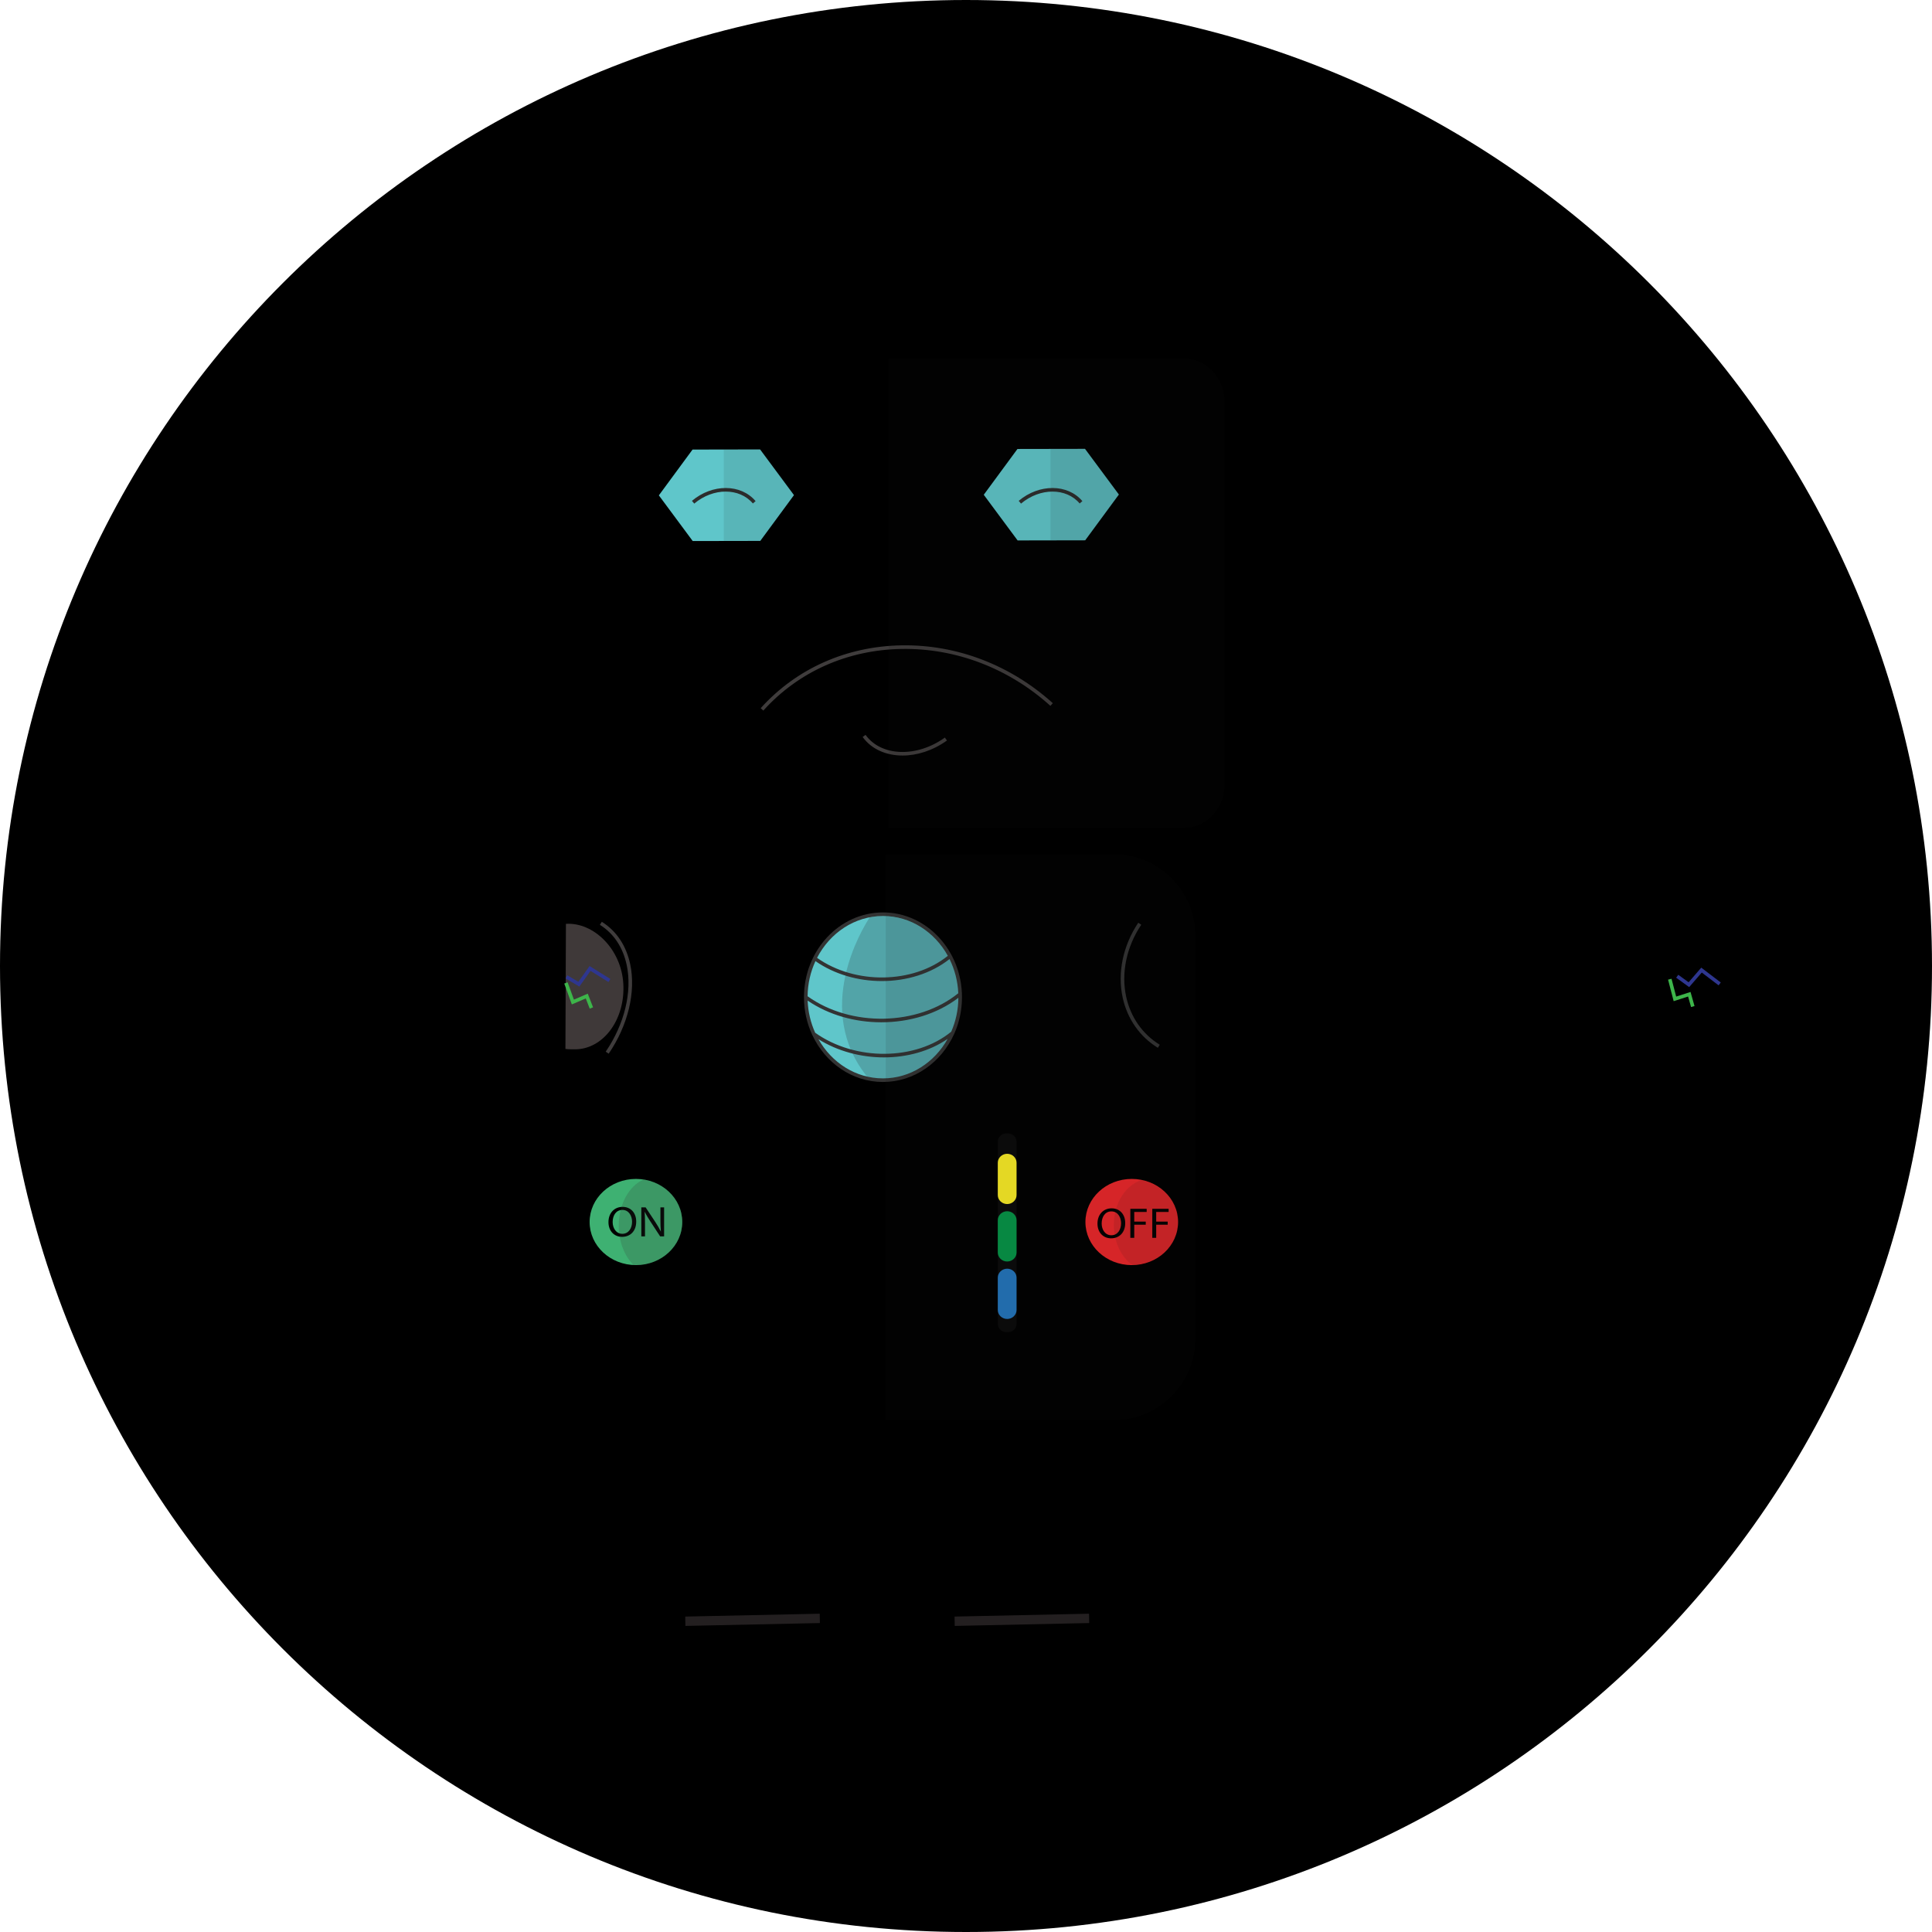
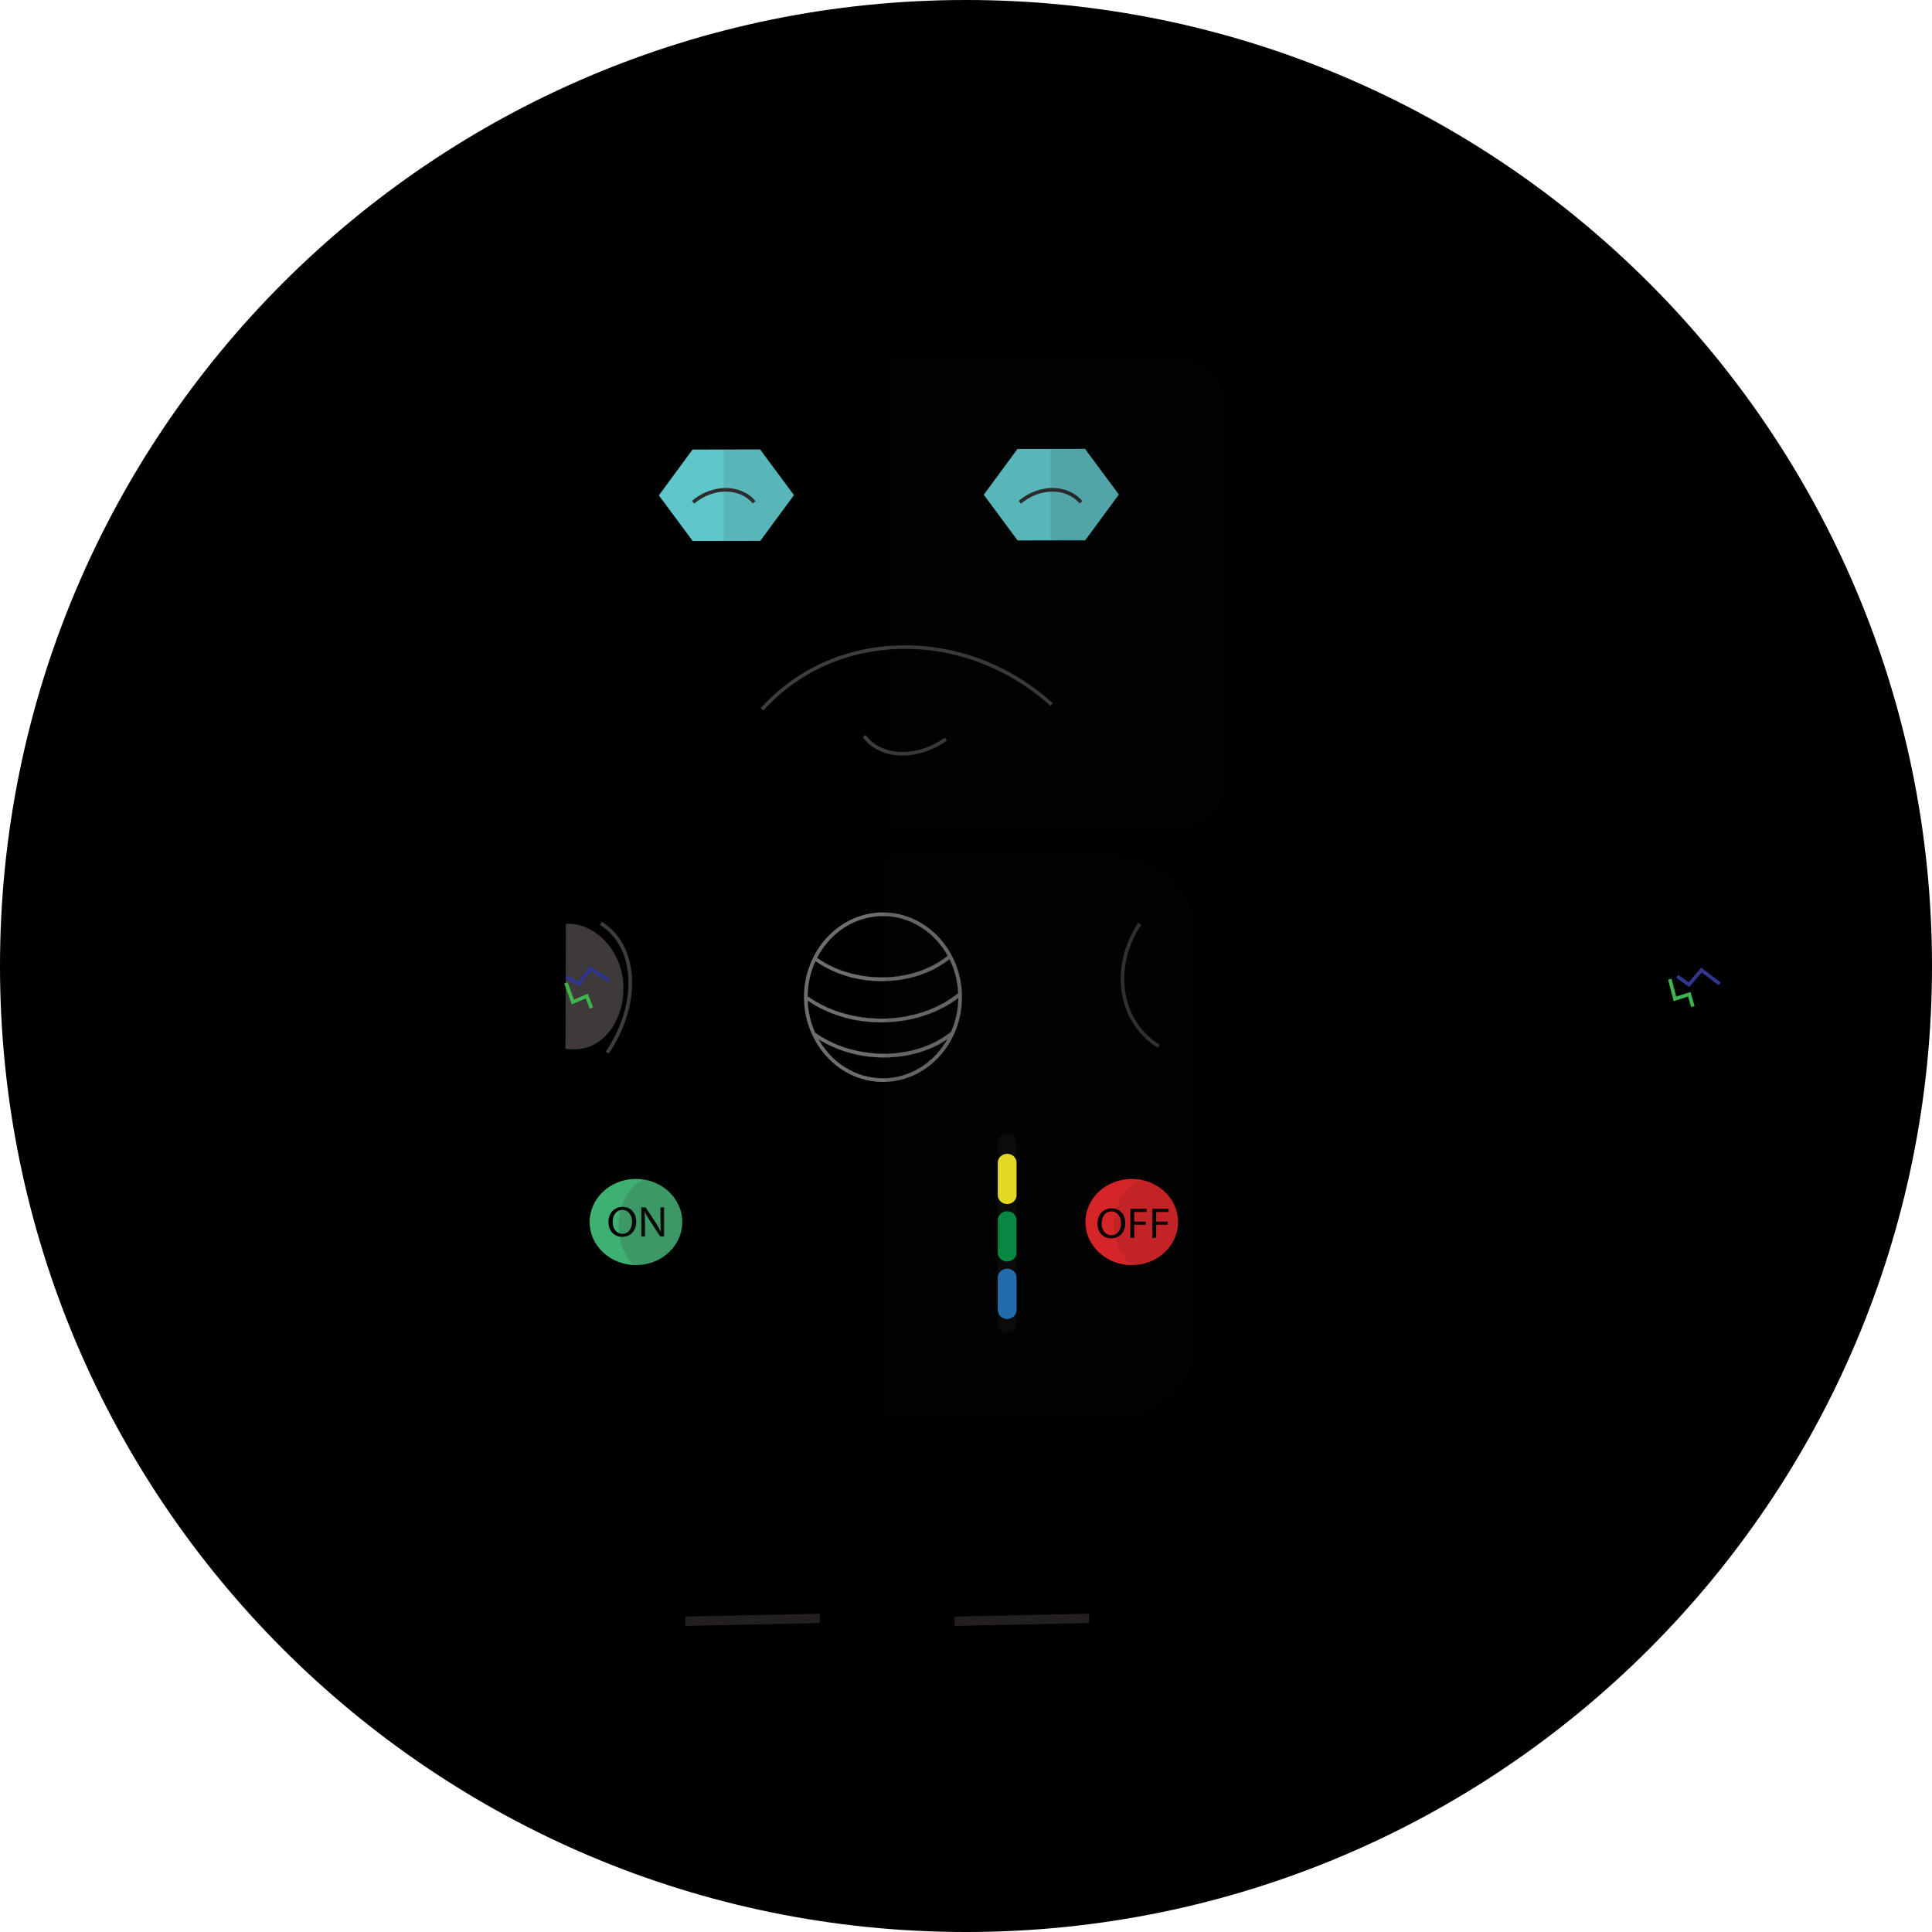
<svg xmlns="http://www.w3.org/2000/svg" enable-background="new 0 0 512 512" height="512px" version="1.1" viewBox="0 0 512 512" width="512px" xml:space="preserve">
  <filter id="darker">
    <feComponentTransfer>
      <feFuncR type="linear" slope="0.75" />
      <feFuncG type="linear" slope="0.75" />
      <feFuncB type="linear" slope="0.75" />
    </feComponentTransfer>
  </filter>
  <filter id="lighter">
    <feComponentTransfer>
      <feFuncR type="linear" slope="2" />
      <feFuncG type="linear" slope="2" />
      <feFuncB type="linear" slope="2" />
+     </feComponentTransfer>
+   </filter>
+   <filter id="lighter2">
+     <feComponentTransfer>
+       <feFuncR type="linear" slope="5" />
+       <feFuncG type="linear" slope="5" />
+       <feFuncB type="linear" slope="5" />
    </feComponentTransfer>
  </filter>
  <g id="Background" class="background">
    <circle cx="256" cy="256" id="Background_1_" r="256" />
  </g>
  <g id="Shadow">
    <path d="M244.698,424.587c-92.647,0.608-167.664,4.548-167.554,8.801c0.109,4.252,75.303,7.205,167.951,6.598   c92.646-0.609,167.663-4.548,167.553-8.801C412.538,426.933,337.345,423.979,244.698,424.587z" opacity="0.14" />
    <path d="M449.885,167.451l-0.818,9.215L433.9,148.351l-8.127-0.835l-34.941,55.717l-74.053-106.56l-29.131,7.87   l-36.692-45.961l-4.26,5.222c0,0,0.001,0,0.004,0c0.004,0,0.007,0,0.011,0c0.003,0,0.005,0,0.009,0c0.008,0,0.015,0,0.021,0.001   c0.005,0,0.01,0,0.014,0.001c0.007,0,0.014,0,0.02,0.001c0.012,0,0.024,0.001,0.038,0.002c0.021,0.001,0.041,0.002,0.062,0.003   c0.01,0,0.021,0.001,0.031,0.001c0.012,0,0.023,0.001,0.035,0.002c0.023,0.001,0.046,0.002,0.07,0.004c0.002,0,0.004,0,0.005,0   c0.054,0.003,0.114,0.006,0.179,0.01c0.02,0.001,0.037,0.002,0.057,0.003c0.066,0.003,0.139,0.007,0.215,0.012   c0.09,0.004,0.177,0.009,0.263,0.014c0.021,0.001,0.042,0.002,0.063,0.003c0.05,0.003,0.101,0.005,0.148,0.008   c0.09,0.005,0.183,0.01,0.277,0.015c0.069,0.004,0.139,0.008,0.206,0.011c0.104,0.005,0.208,0.011,0.314,0.017   c0.084,0.004,0.167,0.009,0.247,0.013c0.034,0.002,0.069,0.003,0.104,0.005c0.047,0.002,0.094,0.005,0.141,0.008   c0.067,0.003,0.135,0.007,0.203,0.011c0.008,0,0.016,0.001,0.023,0.001c0.029,0.001,0.059,0.003,0.088,0.004   c0.033,0.002,0.066,0.004,0.098,0.005c0.043,0.002,0.085,0.004,0.127,0.007c0.059,0.003,0.117,0.006,0.174,0.009   c0.054,0.003,0.107,0.006,0.161,0.009c0.103,0.005,0.2,0.011,0.292,0.016c0.037,0.002,0.072,0.004,0.107,0.006   c0.029,0.001,0.059,0.003,0.087,0.004c0.014,0.001,0.026,0.001,0.04,0.002c0.089,0.004,0.171,0.009,0.248,0.013   c0.069,0.003,0.136,0.007,0.199,0.011c0.047,0.002,0.091,0.005,0.133,0.007c0.039,0.002,0.078,0.004,0.114,0.006   c0.017,0.001,0.033,0.002,0.05,0.002c0.016,0.001,0.031,0.002,0.046,0.002c0.021,0.001,0.04,0.002,0.06,0.003   c0.006,0,0.01,0,0.016,0.001c0.011,0,0.021,0.001,0.031,0.001c0.025,0.001,0.05,0.003,0.071,0.004s0.04,0.002,0.058,0.003   c0.018,0.001,0.033,0.002,0.047,0.002c0.014,0.001,0.024,0.001,0.033,0.002c0.018,0.001,0.027,0.001,0.031,0.002   c-0.004,0-0.014-0.001-0.031-0.002c-0.009,0-0.02-0.001-0.033-0.002c-0.014,0-0.029-0.001-0.047-0.002   c-0.018,0-0.036-0.002-0.058-0.003s-0.046-0.002-0.071-0.004c-0.01,0-0.021-0.001-0.031-0.001c-0.006,0-0.01,0-0.016-0.001   c-0.02-0.001-0.039-0.002-0.06-0.003c-0.015,0-0.03-0.001-0.046-0.002c-0.017,0-0.033-0.001-0.05-0.002   c-0.036-0.002-0.075-0.004-0.114-0.006c-0.042-0.002-0.086-0.004-0.133-0.007c-0.063-0.003-0.13-0.007-0.199-0.011   c-0.077-0.004-0.159-0.009-0.248-0.013c-0.014-0.001-0.026-0.001-0.04-0.002c-0.028-0.001-0.058-0.003-0.087-0.004   c-0.035-0.002-0.07-0.004-0.107-0.006c-0.092-0.005-0.189-0.01-0.292-0.016c-0.054-0.003-0.107-0.006-0.161-0.009   c-0.057-0.003-0.115-0.006-0.174-0.009c-0.042-0.002-0.084-0.004-0.127-0.007c-0.031-0.001-0.064-0.003-0.098-0.005   c-0.029-0.001-0.059-0.003-0.088-0.004c-0.008,0-0.016-0.001-0.023-0.001c-0.068-0.003-0.136-0.007-0.203-0.011   c-0.047-0.003-0.094-0.005-0.141-0.008c-0.035-0.002-0.07-0.003-0.104-0.005c-0.08-0.004-0.163-0.009-0.247-0.013   c-0.106-0.006-0.211-0.012-0.314-0.017c-0.067-0.003-0.137-0.007-0.206-0.011c-0.095-0.005-0.188-0.01-0.277-0.015   c-0.048-0.003-0.099-0.005-0.148-0.008c-0.021-0.001-0.042-0.002-0.063-0.003c-0.086-0.005-0.173-0.01-0.263-0.014   c-0.076-0.004-0.148-0.008-0.215-0.012c-0.02-0.001-0.037-0.002-0.057-0.003c-0.064-0.003-0.125-0.007-0.179-0.01   c-0.001,0-0.003,0-0.005,0c-0.024-0.001-0.047-0.003-0.07-0.004c-0.012,0-0.023-0.001-0.035-0.002   c-0.011,0-0.021-0.001-0.031-0.001c-0.021-0.001-0.041-0.002-0.062-0.003c-0.014-0.001-0.026-0.001-0.038-0.002   c-0.006,0-0.013-0.001-0.02-0.001c-0.004,0-0.009,0-0.014-0.001c-0.007,0-0.014-0.001-0.021-0.001c-0.004,0-0.006,0-0.009,0   c-0.004,0-0.007,0-0.011,0c-0.003,0-0.004,0-0.004,0c-11.415-0.613-14.355,8.038-15.748,16.346s-2.18,20.941-2.18,20.941   l-84.538,113.834l24.372,37.174l-1.092,27.145l-11.256,92.13l45.33,54.907l38.71,4.139l54.224,1.621l147.832-0.532   c40.939-43.453,66.841-101.218,69.417-164.997L449.885,167.451z" opacity="0.1" />
  </g>
  <g id="Foot">
    <g class="metal">
      <path d="M198.253,367.266c-15.172,0.403-26.716,29.08-25.784,64.051l54.941-1.459    C226.478,394.886,213.424,366.862,198.253,367.266z" />
      <path filter="url(#darker)" d="M266.771,367.266c-15.172,0.403-26.715,29.08-25.784,64.051l54.94-1.459    C294.996,394.886,281.941,366.862,266.771,367.266z" />
    </g>
    <g id="soles" fill="#231F20">
      <polygon points="288.607,427.647 252.968,428.409 253.013,430.887 288.652,430.125" />
      <polygon fill="#231F20" points="217.235,427.647 181.596,428.409 181.641,430.887 217.28,430.125" />
    </g>
  </g>
  <g id="Arm">
    <g id="arms" class="metal">
      <path d="M379.193,234.262l-9.821,31.414l-48.125-18.543c-8.018-2.382-15.927,2.067-17.667,9.938   c-1.739,7.87,3.35,16.183,11.366,18.564c0,0,55.715,17.696,55.771,17.441c0.056-0.255,9.054,1.194,12.935-6.201   c3.881-7.396,10.391-35.452,10.391-35.452l3.121-11.964L379.193,234.262z" />
      <path d="M442.998,242.947l-36.563-40.279l21.78-21.021l-12.219-15.669l-8.566,7.401    c0,0-20.444,16.564-24.883,23.046s0.721,14.747,0.534,14.894c-0.187,0.148,39.008,48.15,39.008,48.15    c5.503,6.967,14.646,8.916,20.419,4.354C448.283,259.261,448.501,249.914,442.998,242.947z" />
    </g>
    <g id="hands" class="metal" filter="url(#darker)">
      <path d="M405.114,211.033c-0.679,2.173-1.394,4.333-2.122,6.488c1.268,2.417,1.759,5.098,1.186,7.687   c-1.395,6.297-8.466,9.635-15.792,7.456c-7.328-2.18-12.137-9.052-10.741-15.35c0.576-2.603,2.13-4.688,4.264-6.096   c-0.128-2.136-0.302-4.274-0.443-6.41c-4.972,1.858-8.754,5.766-9.93,11.069c-2.092,9.446,4.852,19.673,15.509,22.844   s20.992-1.917,23.085-11.363C411.401,221.616,409.326,215.591,405.114,211.033z" />
      <path d="M449.885,166.298c-1.755,1.137-3.535,2.242-5.324,3.335c-0.293,2.517-1.368,4.742-3.269,6.242    c-4.623,3.649-12.271,1.664-17.085-4.434c-4.814-6.098-4.97-13.999-0.348-17.647c1.91-1.509,4.338-2.042,6.867-1.729    c1.072-1.609,2.11-3.25,3.174-4.868c-5.108-1.746-10.372-1.289-14.264,1.785c-6.934,5.474-6.878,17.1,0.124,25.969    c7.002,8.869,18.299,11.622,25.231,6.149C449.207,177.773,450.828,172.171,449.885,166.298z" />
    </g>
    <g id="wires">
      <polygon fill="#2E368F" points="447.648,261.594 444.199,259.099 444.757,258.327 447.499,260.312 450.852,256.436     456.021,260.369 455.445,261.125 450.987,257.734   " />
      <polygon fill="#3DB54A" points="448.15,266.877 447.36,264.087 443.538,265.321 442.053,259.62 442.973,259.381 444.205,264.106     448.007,262.878 449.066,266.619   " />
    </g>
  </g>
  <g id="Body">
    <g id="torso" class="clothing">
      <path filter="url(#lighter)" d="M295.208,226.397H171.257c-11.864,0-21.57,9.707-21.57,21.57v106.797c0,11.863,9.706,21.57,21.57,21.57   h123.951c11.863,0,21.571-9.707,21.571-21.57V247.967C316.779,236.104,307.071,226.397,295.208,226.397z" />
    </g>
    <g id="off-button">
      <ellipse cx="299.925" cy="323.845" fill="#EB272A" rx="12.276" ry="11.419" />
      <g id="text-overlay-off" fill="#000000">
        <path d="M298.196,324.114c0,2.647-1.684,4.052-3.737,4.052c-2.125,0-3.617-1.575-3.617-3.903 c0-2.442,1.589-4.041,3.738-4.041C296.776,320.222,298.196,321.832,298.196,324.114z M291.953,324.239     c0,1.644,0.932,3.116,2.567,3.116c1.646,0,2.578-1.449,2.578-3.196c0-1.528-0.837-3.127-2.567-3.127     C292.813,321.032,291.953,322.551,291.953,324.239z" />
        <path d="M299.55,320.348h4.332v0.833h-3.293v2.557h3.044v0.822h-3.044v3.48h-1.039V320.348z" />
        <path d="M305.367,320.348h4.333v0.833h-3.294v2.557h3.045v0.822h-3.045v3.48h-1.039V320.348z" />
      </g>
      <path d="M312.209,323.846c0-5.396-4.117-9.903-9.648-11.1c-4.227,1.245-7.379,6.076-7.379,11.858 c0,4.578,1.976,8.561,4.896,10.642C306.813,335.039,312.209,330.021,312.209,323.846z" fill="#191818" opacity="0.1" />
    </g>
    <g id="front-panel">
      <rect class="clothing" height="69.301" width="98.54" x="185.215" y="292.692" />
      <g id="lights">
        <path d="M267.179,300.371h-0.536c-1.222,0-2.22,0.999-2.22,2.221v48.217   c0,1.221,0.998,2.22,2.22,2.22h0.536c1.221,0,2.22-0.999,2.22-2.22v-48.217C269.398,301.37,268.399,300.371,267.179,300.371z" fill="#191818" opacity="0.4" />
        <path d="M266.91,305.765c-1.368,0-2.487,1.07-2.487,2.379v8.564c0,1.309,1.119,2.379,2.487,2.379   s2.488-1.07,2.488-2.379v-8.564C269.398,306.835,268.278,305.765,266.91,305.765z" fill="#FBED26" />
        <path d="M266.91,320.99c-1.368,0-2.487,1.071-2.487,2.379v8.565c0,1.309,1.119,2.379,2.487,2.379   s2.488-1.07,2.488-2.379v-8.565C269.398,322.062,268.278,320.99,266.91,320.99z" fill="#069547" />
        <path d="M266.91,336.217c-1.368,0-2.487,1.07-2.487,2.379v8.564c0,1.309,1.119,2.379,2.487,2.379   s2.488-1.07,2.488-2.379v-8.564C269.398,337.287,268.278,336.217,266.91,336.217z" fill="#2376BC" />
        <path d="M298.457,264.194c-1.383-6.309,0.068-13.28,3.984-19.126l-0.789-0.53c-4.06,6.061-5.563,13.3-4.127,19.859   c1.238,5.643,4.546,10.358,9.319,13.279l0.496-0.812C302.793,274.081,299.638,269.581,298.457,264.194z" fill="#333333" />
      </g>
      <g id="bolts" class="metal">
        <ellipse cx="190.976" cy="297.957" rx="2.963" ry="3.406" transform="matrix(0.7071 0.7071 -0.7071 0.7071 266.603 -47.7755)" />
        <polygon filter="url(#darker)" points="193.684,298.503 193.777,297.531 188.27,297.412 188.176,298.385   " />
        <ellipse cx="276.623" cy="297.954" rx="2.963" ry="3.405" transform="matrix(-0.1681 -0.9858 0.9858 -0.1681 29.4139 620.7296)" />
        <polygon filter="url(#darker)" points="274.729,295.944 274.092,296.682 278.518,299.963 279.154,299.224   " />
        <ellipse cx="190.976" cy="356.22" rx="2.963" ry="3.406" transform="matrix(0.7071 0.7071 -0.7071 0.7071 307.7985 -30.7131)" />
        <polygon filter="url(#darker)" points="193.684,356.766 193.777,355.794 188.27,355.675 188.176,356.647   " />
        <ellipse cx="276.623" cy="356.216" rx="2.963" ry="3.405" transform="matrix(-0.1681 -0.9858 0.9858 -0.1681 -28.0196 688.7869)" />
        <polygon filter="url(#darker)" points="274.729,354.207 274.092,354.944 278.518,358.227 279.154,357.486   " />
      </g>
    </g>
    <g id="on-button">
      <ellipse cx="168.531" cy="323.845" fill="#3EB172" rx="12.276" ry="11.419" />
      <g id="text-overlay-on" fill="#000000">
        <path d="M168.603,323.726c0,2.647-1.683,4.052-3.736,4.052c-2.125,0-3.618-1.575-3.618-3.903     c0-2.442,1.589-4.04,3.737-4.04C167.183,319.834,168.603,321.443,168.603,323.726z M162.359,323.852     c0,1.644,0.931,3.115,2.567,3.115c1.647,0,2.579-1.449,2.579-3.195c0-1.529-0.836-3.128-2.567-3.128     C163.22,320.644,162.359,322.162,162.359,323.852z" />
        <path d="M169.956,327.652v-7.693h1.134l2.579,3.893c0.597,0.902,1.063,1.712,1.444,2.499l0.023-0.011     c-0.095-1.028-0.119-1.964-0.119-3.162v-3.219h0.979v7.693h-1.051l-2.555-3.903c-0.561-0.856-1.098-1.735-1.505-2.568     l-0.036,0.012c0.061,0.97,0.083,1.895,0.083,3.173v3.287H169.956z" />
      </g>
      <path d="M180.809,323.846c0-5.669-4.445-10.359-10.267-11.254    c-3.808,1.662-6.566,6.508-6.566,12.233c0,4.289,1.553,8.076,3.93,10.41c0.208,0.011,0.414,0.029,0.625,0.029    C175.312,335.265,180.809,330.152,180.809,323.846z" fill="#303030" opacity="0.2" />
    </g>
    <g id="broken-arm-socket">
      <path d="M161.307,279.239l-0.786-0.535c4.974-7.298,7.056-15.869,5.569-22.929c-0.991-4.707-3.45-8.4-7.11-10.682    l0.504-0.808c3.885,2.422,6.491,6.327,7.537,11.293C168.56,262.888,166.424,271.732,161.307,279.239z" fill="#3F3C3C" />
      <path d="M165.181,260.631c-0.567-9.181-7.9-16.257-15.205-15.806l-0.131,33.156   c0.715,0.103,2.396,0.135,3.136,0.088C160.286,277.618,165.749,269.811,165.181,260.631z" fill="#3F3939" />
      <polygon fill="#3DB54A" points="156.283,267.299 155.234,264.595 151.544,266.183 149.533,260.646 150.427,260.32     152.095,264.909 155.765,263.331 157.17,266.955   " />
      <polygon fill="#2E368F" points="153.535,261.447 149.867,259.285 150.35,258.466 153.266,260.186 156.242,256.013     161.756,259.443 161.253,260.252 156.498,257.293   " />
    </g>
-     <g id="speaker-thing">
-       <ellipse cx="233.999" cy="264.268" fill="#5FC6CA" rx="20.46" ry="21.991" />
+     <g id="speaker-thing" class="clothing" filter="url(#lighter2)">
+       <ellipse cx="233.999" cy="264.268" rx="20.46" ry="21.991" />
      <path d="M233.878,242.753c-1.146,0-2.267,0.107-3.359,0.303    c-2.047,3.111-15.207,24.643-0.474,42.573c1.242,0.254,2.521,0.393,3.833,0.393c11.175,0,20.233-9.687,20.233-21.634    C254.111,252.439,245.054,242.753,233.878,242.753z" fill="#1C1C1C" opacity="0.2" />
      <path d="M251.794,253.44c-9.455,7.902-25.505,8.154-35.884,0.565" fill="none" />
      <path d="M252.567,273.642c-9.654,8.068-26.241,8.181-37.084,0.251" fill="none" />
      <g>
        <path d="M252.866,274.001c1.325-2.946,2.068-6.248,2.068-9.732c0-12.388-9.393-22.467-20.936-22.467     c-11.544,0-20.937,10.08-20.937,22.467c0,3.575,0.787,6.955,2.177,9.959l-0.036,0.049c0.028,0.021,0.059,0.037,0.086,0.058     c3.446,7.347,10.536,12.401,18.709,12.401c8.29,0,15.469-5.198,18.858-12.716c0.006-0.004,0.012-0.008,0.016-0.012     L252.866,274.001z M233.536,270.919c7.427,0,14.813-2.18,20.442-6.494c-0.021,3.21-0.698,6.255-1.896,8.988     c-9.421,7.71-25.456,7.825-36.048,0.275c-1.177-2.593-1.883-5.476-2-8.52C219.641,268.997,226.598,270.919,233.536,270.919z      M214.02,264.018c0.036-3.342,0.782-6.502,2.084-9.313c5.044,3.521,11.336,5.287,17.575,5.287c6.58,0,13.075-1.966,17.952-5.834     c1.354,2.725,2.179,5.797,2.326,9.058C243.261,271.891,225.499,272.261,214.02,264.018z M233.999,242.753     c7.302,0,13.699,4.24,17.186,10.551c-9.215,7.434-24.571,7.671-34.659,0.538C219.94,247.235,226.491,242.753,233.999,242.753z      M233.999,285.783c-7.234,0-13.584-4.16-17.092-10.375c5.124,3.202,11.274,4.813,17.333,4.813c6.137,0,12.163-1.648,16.906-4.918 C247.649,281.575,241.273,285.783,233.999,285.783z" fill="#333333" />
      </g>
    </g>
    <path id="body-shadow-overlay" d="M295.208,226.397h-60.474v149.938h60.474c11.863,0,21.571-9.707,21.571-21.57V247.967   C316.779,236.104,307.071,226.397,295.208,226.397z" fill="#191818" opacity="0.1" />
  </g>
  <g id="Head">
    <g id="head-main-part" class="clothing">
      <path d="M313.318,94.979H155.651c-6.281,0-11.419,5.139-11.419,11.419v101.603c0,6.281,5.139,11.42,11.419,11.42   h157.667c6.282,0,11.42-5.139,11.42-11.42V106.398C324.738,100.118,319.601,94.979,313.318,94.979z" />
    </g>
    <g id="antenna" class="clothing-alt">
      <path d="M228.811,95.341c-0.044-0.979-0.937-24.689,8.344-31.08c2.989-2.058,6.706-2.145,11.043-0.259    l-0.379,0.873c-4.018-1.747-7.424-1.69-10.125,0.17c-8.85,6.094-7.919,30.062-7.909,30.295H228.811z" />
      <ellipse class="colour1" cx="246.696" cy="64.089" rx="6.713" ry="5.248" transform="matrix(0.2018 -0.9794 0.9794 0.2018 134.1339 292.7727)" />
    </g>
    <g id="bolts" class="metal">
      <ellipse cx="155.828" cy="104.811" rx="6.82" ry="5.933" />
      <polygon filter="url(#darker)" points="152.767,100.205 151.258,101.45 158.889,109.417 160.398,108.172   " />
      <ellipse cx="313.564" cy="104.542" rx="6.82" ry="5.933" />
      <polygon filter="url(#darker)" points="310.503,99.937 308.993,101.182 316.625,109.148 318.135,107.903   " />
      <ellipse cx="310.986" cy="210.271" rx="6.82" ry="5.933" />
      <polygon filter="url(#darker)" points="307.925,205.665 306.416,206.909 314.047,214.876 315.557,213.631   " />
      <ellipse cx="157.534" cy="209.166" rx="6.82" ry="5.933" />
      <polygon filter="url(#darker)" points="154.473,204.56 152.963,205.804 160.595,213.771 162.104,212.526   " />
    </g>
    <g id="eyes">
      <g id="eye-sockets" class="background">
        <polygon fill="#5FC6CA" points="296.511,131.054 287.582,143.189 269.679,143.222 260.705,131.119 269.636,118.983    287.537,118.951  " />
        <polygon fill="#5FC6CA" points="210.408,131.211 201.478,143.347 183.576,143.379 174.602,131.276 183.531,119.14 201.434,119.108     " />
      </g>
      <path d="M270.581,133.459l-0.613-0.728c5.412-4.569,12.983-4.534,16.876,0.076l-0.727,0.614    C282.563,129.211,275.596,129.229,270.581,133.459z" fill="#2D2D2D" />
      <path d="M183.983,133.459l-0.614-0.727c5.414-4.57,12.984-4.536,16.876,0.076l-0.727,0.614    C195.963,129.211,188.994,129.229,183.983,133.459z" fill="#2D2D2D" />
    </g>
    <g class="features">
      <path id="mouth" d="M238.922,171.022c-14.621,0.247-27.881,6.161-37.337,16.653l0.707,0.638   c9.278-10.295,22.292-16.098,36.646-16.339c14.383-0.236,28.37,5.115,39.429,15.082l0.638-0.707 C267.766,176.22,253.56,170.779,238.922,171.022z" fill="#3F3C3C" />
      <path id="chin" d="M250.401,195.464c-7.457,5.357-16.888,5.036-21.021-0.717l-0.773,0.555   c2.347,3.267,6.253,4.923,10.581,4.923c3.859,0,8.052-1.318,11.768-3.988L250.401,195.464z" fill="#3F3C3C" />
    </g>
    <g id="shadow-overlays">
      <polygon fill="#191818" opacity="0.1" points="191.807,119.125 191.807,143.364 201.478,143.347 210.408,131.211 201.434,119.108     " />
      <polygon fill="#191818" opacity="0.1" points="278.405,143.206 287.582,143.189 296.511,131.054 287.537,118.951 278.405,118.967     " />
      <path d="M313.636,94.979h-78.108v124.442h78.108c5.979,0,10.87-5.139,10.87-11.42V106.398   C324.506,100.118,319.615,94.979,313.636,94.979z" fill="#191818" opacity="0.1" />
    </g>
  </g>
</svg>
